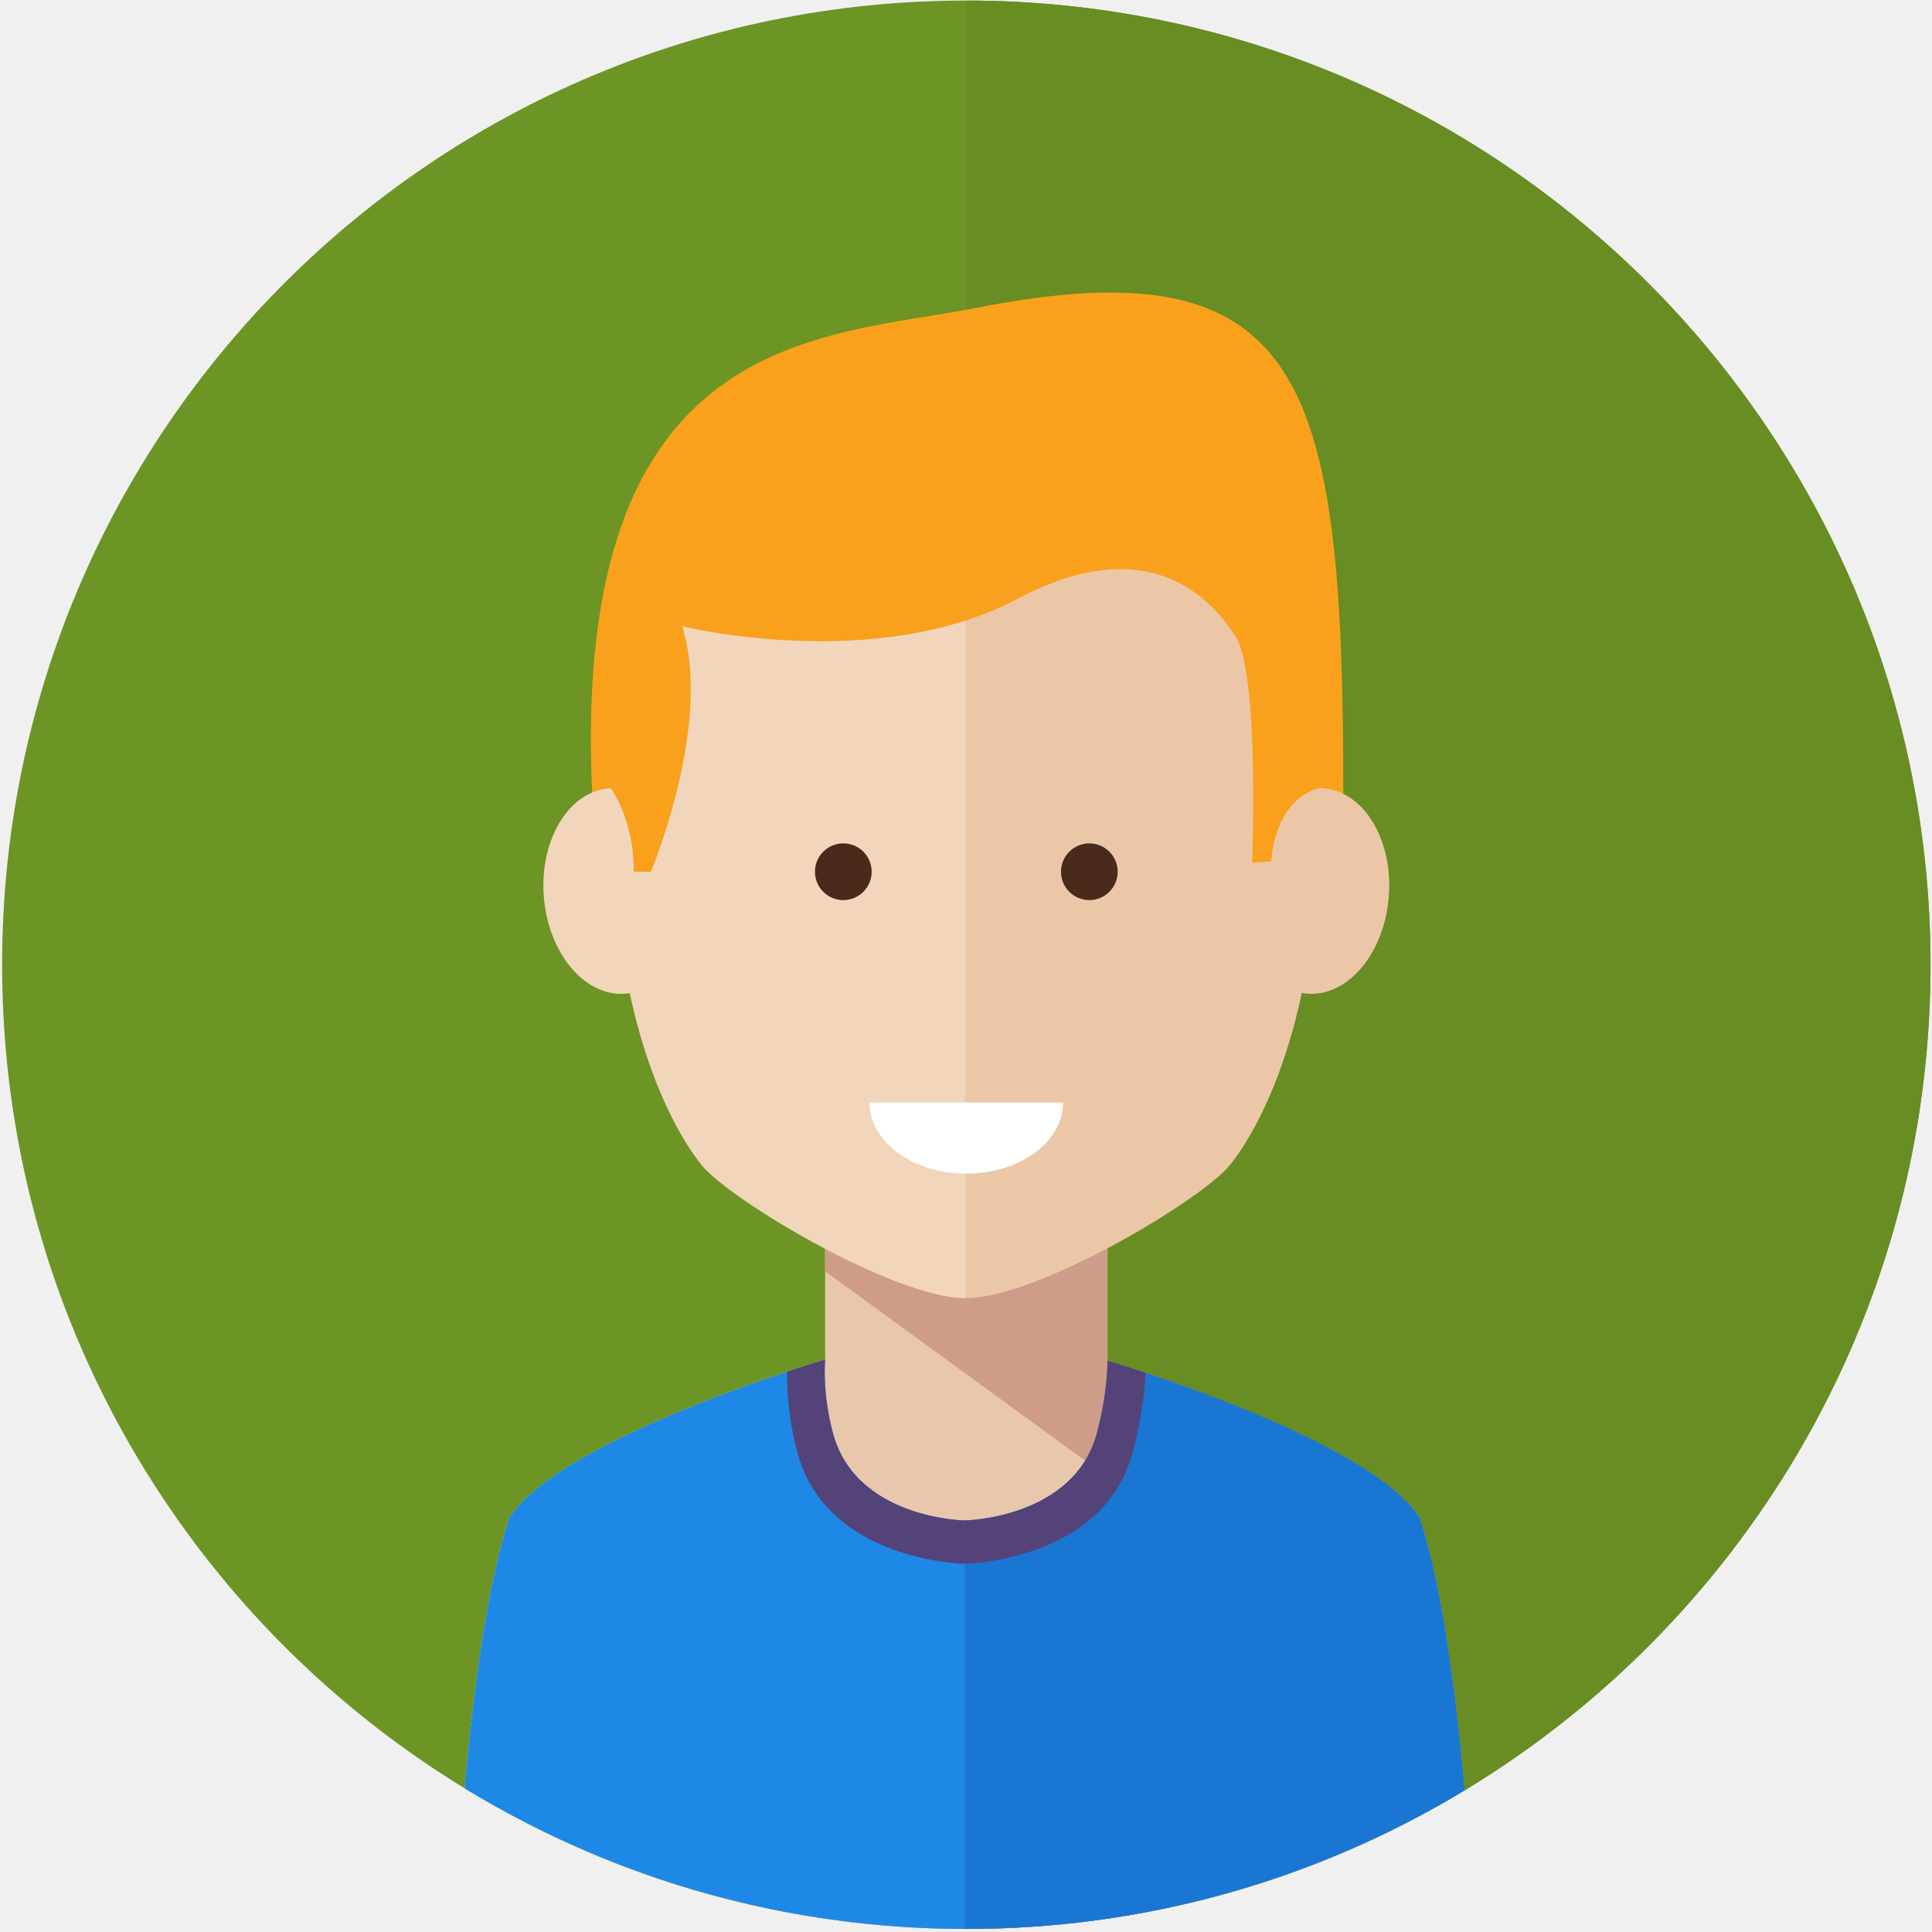
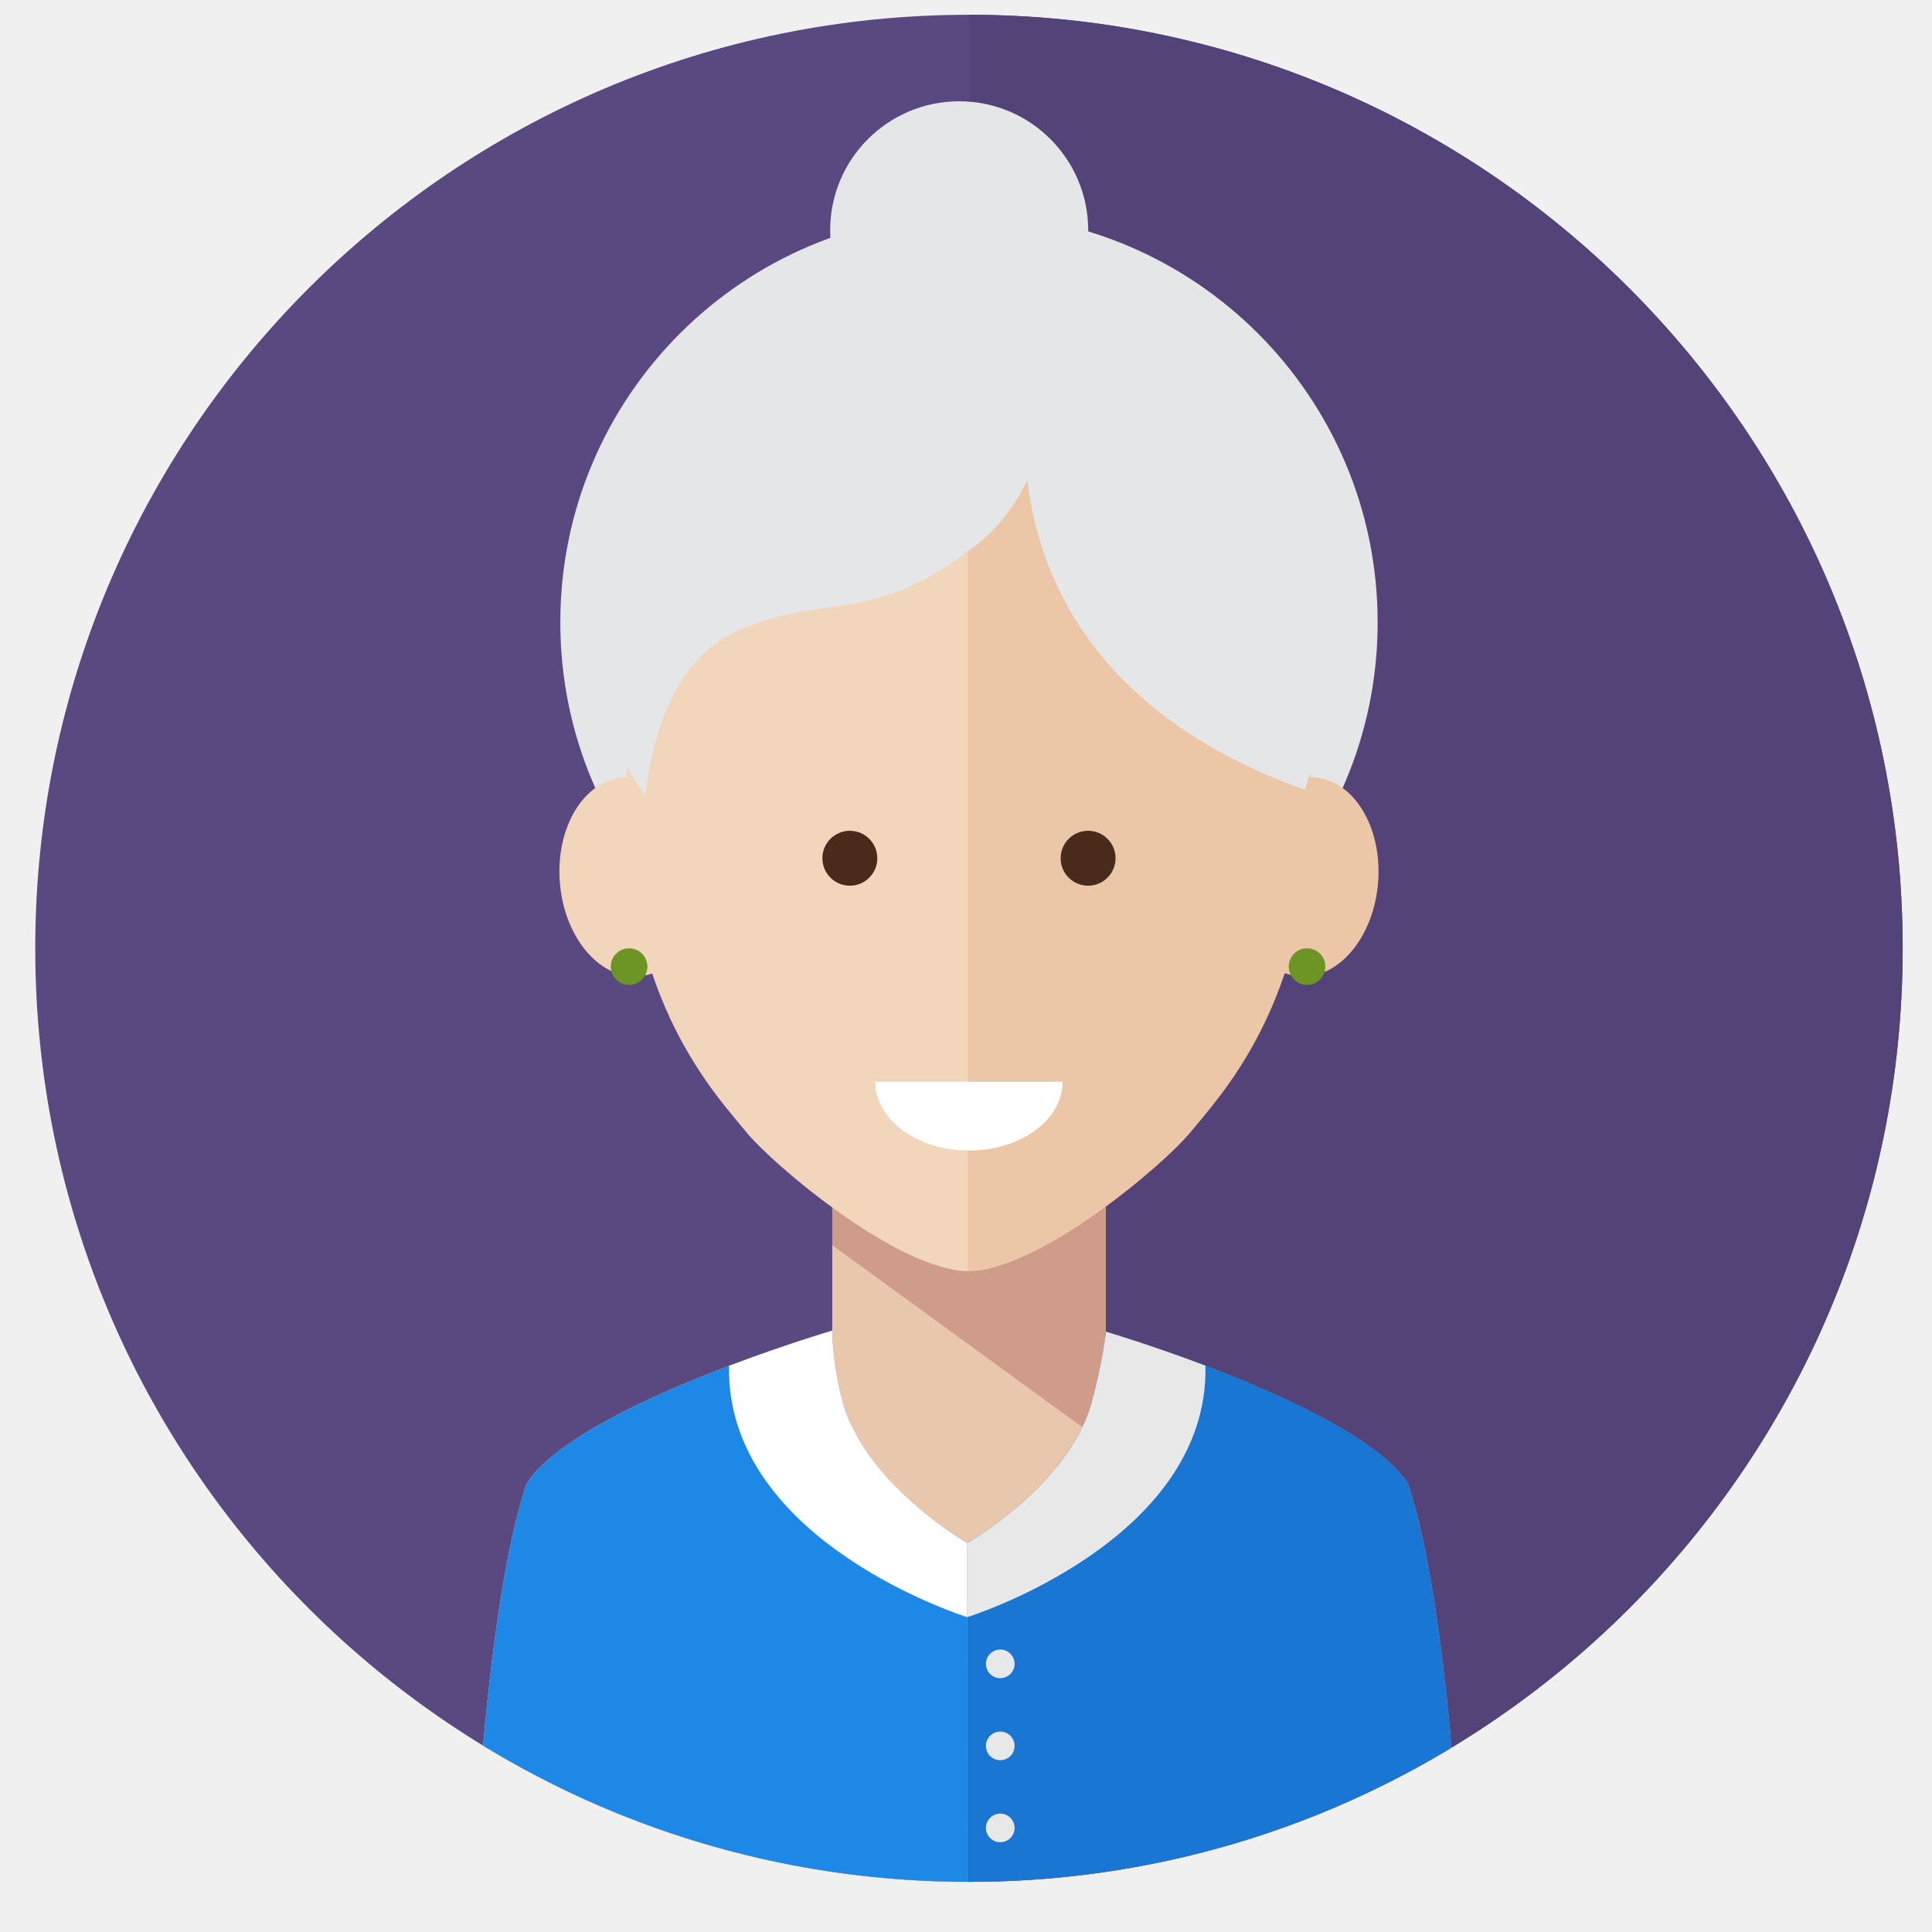
- <svg xmlns="http://www.w3.org/2000/svg" xmlns:xlink="http://www.w3.org/1999/xlink" width="249px" height="249px" viewBox="0 0 249 249" version="1.1">
+ <svg xmlns="http://www.w3.org/2000/svg" xmlns:xlink="http://www.w3.org/1999/xlink" width="255px" height="255px" viewBox="0 0 255 255" version="1.1">
  <defs>
-     <path id="path-1" d="M249.808,124.338 C249.808,55.706 194.173,0.07 125.539,0.07 C56.911,0.07 1.275,55.706 1.275,124.338 C1.275,192.969 56.911,248.607 125.539,248.607 C194.173,248.607 249.808,192.969 249.808,124.338" />
+     <path id="path-1" d="M246.956,123.281 C246.956,55.231 191.782,0.067 123.717,0.067 C55.657,0.067 0.481,55.231 0.481,123.281 C0.481,191.333 55.657,246.496 123.717,246.496 C191.782,246.496 246.956,191.333 246.956,123.281" />
  </defs>
-   <g id="GdS-md" stroke="none" stroke-width="1" fill="none" fill-rule="evenodd">
-     <g id="zzz---Assets" transform="translate(-547, -259)">
-       <g id="Imported-Layers" transform="translate(546, 259)">
-         <path d="M249.808,124.339 C249.808,55.706 194.173,0.072 125.541,0.072 C56.911,0.072 1.273,55.706 1.273,124.339 C1.273,192.969 56.911,248.607 125.541,248.607 C194.173,248.607 249.808,192.969 249.808,124.339" id="Fill-1" fill="#6C9525" />
-         <path d="M249.808,124.339 C249.808,55.706 194.173,0.072 125.541,0.072 L125.541,248.607 C194.173,248.607 249.808,192.969 249.808,124.339" id="Fill-2" fill="#678D23" />
-         <g id="Group-20">
+   <g id="Smartphone" stroke="none" stroke-width="1" fill="none" fill-rule="evenodd">
+     <g id="avatars_profile" transform="translate(-2493, 0)">
+       <g id="img_profile_avatar_09" transform="translate(2496, 1.881356)">
+         <path d="M248.131,123.283 C248.131,55.234 192.955,0.068 124.892,0.068 C56.83,0.068 1.653,55.234 1.653,123.283 C1.653,191.333 56.83,246.496 124.892,246.496 C192.955,246.496 248.131,191.333 248.131,123.283" id="Fill-176" fill="#5A4980" />
+         <path d="M248.131,123.283 C248.131,55.234 192.955,0.068 124.892,0.068 L124.892,246.496 C192.955,246.496 248.131,191.333 248.131,123.283" id="Fill-177" fill="#534378" />
+         <g id="Group-203" transform="translate(1.173066, 0)">
          <mask id="mask-2" fill="white">
            <use xlink:href="#path-1" />
          </mask>
-           <g id="Clip-4" />
-           <path d="M143.738,197.139 L125.311,248.826 L107.345,197.139 L107.345,157.234 L143.738,157.234 L143.738,197.139" id="Fill-3" fill="#E9C7AC" mask="url(#mask-2)" />
-           <path d="M143.738,190.348 L107.345,163.849 L107.345,157.234 L143.738,157.234 L143.738,190.348" id="Fill-5" fill="#CE9C88" mask="url(#mask-2)" />
-           <path d="M125.311,248.826 L125.311,199.12 C125.311,199.12 111.734,195.753 108.743,184.757 C107.304,179.472 107.345,175.231 107.345,175.231 C107.345,175.231 73.273,185.257 66.646,195.614 C61.133,212.029 59.618,248.826 59.618,248.826 L125.311,248.826" id="Fill-6" fill="#E9C7AC" mask="url(#mask-2)" />
-           <path d="M125.311,248.826 L125.311,199.12 C125.311,199.12 139.667,195.993 142.661,184.996 C144.098,179.711 143.278,175.231 143.278,175.231 C143.278,175.231 177.349,185.257 183.977,195.614 C189.49,212.029 191.004,248.826 191.004,248.826 L125.311,248.826" id="Fill-7" fill="#CE9C88" mask="url(#mask-2)" />
-           <path d="M125.311,248.826 L125.311,195.961 C125.311,195.961 111.357,195.753 108.365,184.757 C106.927,179.472 107.345,175.231 107.345,175.231 C107.345,175.231 73.273,185.257 66.646,195.614 C61.133,212.029 59.618,248.826 59.618,248.826 L125.311,248.826" id="Fill-8" fill="#1E88E6" mask="url(#mask-2)" />
-           <path d="M125.311,248.826 L125.311,195.961 C125.311,195.961 139.363,195.753 142.357,184.757 C143.794,179.472 143.738,175.368 143.738,175.368 C143.738,175.368 177.349,185.257 183.977,195.614 C189.49,212.029 191.004,248.826 191.004,248.826 L125.311,248.826" id="Fill-9" fill="#1976D3" mask="url(#mask-2)" />
-           <path d="M102.444,176.785 C102.415,178.852 102.57,182.779 103.807,187.322 C107.604,201.276 125.311,201.538 125.311,201.538 C125.311,201.538 143.14,201.276 146.943,187.322 C148.174,182.787 148.539,178.946 148.648,176.927 C145.655,175.934 143.738,175.368 143.738,175.368 C143.738,175.368 143.794,179.472 142.357,184.757 C139.363,195.753 125.311,195.961 125.311,195.961 C125.311,195.961 111.357,195.753 108.365,184.757 C106.927,179.472 107.345,175.231 107.345,175.231 C107.345,175.231 105.433,175.795 102.444,176.785" id="Fill-10" fill="#534378" mask="url(#mask-2)" />
-           <path d="M174.13,102.323 C174.13,48.725 169.221,31.304 126.64,39.711 C106.996,43.589 74.557,42.39 77.319,102.142 C78.618,130.247 96.507,133.785 125.541,133.785 C154.576,133.785 174.13,130.458 174.13,102.323" id="Fill-11" fill="#F9A11C" mask="url(#mask-2)" />
-           <path d="M125.541,49.867 C107.873,49.867 79.928,59.599 79.928,105.212 C79.928,131.545 87.596,145.427 91.458,150.197 C95.013,154.589 116.171,167.32 125.541,167.32 L125.541,49.867" id="Fill-12" fill="#F1D6BB" mask="url(#mask-2)" />
-           <path d="M71.137,116.088 C70.358,108.8 73.943,102.333 79.14,101.64 C84.342,100.952 89.187,106.298 89.966,113.586 C90.746,120.871 87.161,127.338 81.963,128.029 C76.763,128.721 71.918,123.373 71.137,116.088" id="Fill-13" fill="#F1D6BB" mask="url(#mask-2)" />
-           <path d="M125.398,49.867 C143.067,49.867 171.01,59.599 171.01,105.212 C171.01,131.545 163.342,145.427 159.48,150.197 C155.927,154.589 134.768,167.32 125.398,167.32 L125.398,49.867" id="Fill-14" fill="#EBC7A7" mask="url(#mask-2)" />
-           <path d="M179.944,116.088 C180.725,108.8 177.139,102.333 171.943,101.64 C166.741,100.952 161.896,106.298 161.115,113.586 C160.336,120.871 163.921,127.338 169.12,128.029 C174.32,128.721 179.165,123.373 179.944,116.088" id="Fill-15" fill="#EBC7A7" mask="url(#mask-2)" />
-           <path d="M125.541,151.257 C132.43,151.257 138.013,147.159 138.013,142.102 L113.07,142.102 C113.07,147.159 118.652,151.257 125.541,151.257" id="Fill-16" fill="#FFFFFF" mask="url(#mask-2)" />
-           <path d="M145.05,112.351 C145.05,114.368 143.414,116.006 141.395,116.006 C139.376,116.006 137.74,114.368 137.74,112.351 C137.74,110.332 139.376,108.696 141.395,108.696 C143.414,108.696 145.05,110.332 145.05,112.351" id="Fill-17" fill="#482B1B" mask="url(#mask-2)" />
-           <path d="M113.342,112.351 C113.342,114.368 111.706,116.006 109.687,116.006 C107.668,116.006 106.032,114.368 106.032,112.351 C106.032,110.332 107.668,108.696 109.687,108.696 C111.706,108.696 113.342,110.332 113.342,112.351" id="Fill-18" fill="#482B1B" mask="url(#mask-2)" />
-           <path d="M82.687,112.351 L84.887,112.351 C84.887,112.351 92.931,93.234 88.909,80.706 C88.909,80.706 113.81,86.895 132.215,77.148 C150.62,67.405 158.289,79.154 160.171,81.914 C163.364,86.599 162.374,111.174 162.374,111.174 L164.848,111.019 C164.848,111.019 165.07,103.284 170.949,101.582 C170.949,101.582 177.352,44.67 125.398,44.67 C73.443,44.67 79.165,100.811 79.165,100.811 C79.165,100.811 82.687,104.864 82.687,112.351" id="Fill-19" fill="#F9A11C" mask="url(#mask-2)" />
+           <g id="Clip-179" />
+           <path d="M141.766,195.465 L123.491,246.714 L105.674,195.465 L105.674,155.899 L141.766,155.899 L141.766,195.465" id="Fill-178" fill="#E9C7AC" mask="url(#mask-2)" />
+           <path d="M141.766,188.733 L105.674,162.459 L105.674,155.899 L141.766,155.899 L141.766,188.733" id="Fill-180" fill="#CE9C88" mask="url(#mask-2)" />
+           <path d="M123.491,246.714 L123.491,197.431 C123.491,197.431 110.026,194.093 107.06,183.189 C105.633,177.948 105.674,173.745 105.674,173.745 C105.674,173.745 71.884,183.684 65.312,193.953 C59.844,210.231 58.343,246.714 58.343,246.714 L123.491,246.714" id="Fill-181" fill="#E9C7AC" mask="url(#mask-2)" />
+           <path d="M123.491,246.714 L123.491,201.78 C123.491,201.78 136.953,194.093 139.924,183.189 C141.349,177.948 141.309,173.745 141.309,173.745 C141.309,173.745 175.099,183.684 181.671,193.953 C187.14,210.231 188.64,246.714 188.64,246.714 L123.491,246.714" id="Fill-182" fill="#CE9C88" mask="url(#mask-2)" />
+           <path d="M123.491,246.714 L123.491,201.78 C123.491,201.78 110.026,194.093 107.06,183.189 C105.633,177.948 105.674,173.745 105.674,173.745 C105.674,173.745 71.884,183.684 65.312,193.953 C59.844,210.231 58.343,246.714 58.343,246.714 L123.491,246.714" id="Fill-183" fill="#1E88E6" mask="url(#mask-2)" />
+           <path d="M123.491,246.714 L123.491,201.78 C123.491,201.78 136.953,194.093 139.924,183.189 C141.349,177.948 141.803,173.891 141.803,173.891 C141.803,173.891 175.099,183.684 181.671,193.953 C187.14,210.231 188.64,246.714 188.64,246.714 L123.491,246.714" id="Fill-184" fill="#1976D3" mask="url(#mask-2)" />
+           <path d="M139.456,28.512 C139.456,19.11 131.832,11.488 122.428,11.488 C113.023,11.488 105.4,19.11 105.4,28.512 C105.4,37.916 113.023,45.536 122.428,45.536 C131.832,45.536 139.456,37.916 139.456,28.512" id="Fill-185" fill="#E5E6E7" mask="url(#mask-2)" />
+           <path d="M177.659,80.258 C177.659,50.475 153.508,26.331 123.719,26.331 C93.929,26.331 69.78,50.475 69.78,80.258 C69.78,110.042 93.929,134.186 123.719,134.186 C153.508,134.186 177.659,110.042 177.659,80.258" id="Fill-186" fill="#E5E6E7" mask="url(#mask-2)" />
+           <path d="M123.719,49.441 C106.196,49.441 78.484,59.093 78.484,104.317 C78.484,130.429 90.438,142.742 94.267,147.473 C97.793,151.828 114.427,165.901 123.719,165.901 L123.719,49.441" id="Fill-187" fill="#F1D6BB" mask="url(#mask-2)" />
+           <path d="M69.766,115.101 C68.993,107.875 72.548,101.463 77.702,100.778 C82.861,100.092 87.666,105.395 88.439,112.621 C89.213,119.846 85.656,126.256 80.502,126.941 C75.345,127.627 70.54,122.326 69.766,115.101" id="Fill-188" fill="#F1D6BB" mask="url(#mask-2)" />
+           <path d="M123.577,49.441 C141.1,49.441 168.812,59.093 168.812,104.317 C168.812,130.429 156.857,142.742 153.027,147.473 C149.505,151.828 132.869,165.901 123.577,165.901 L123.577,49.441" id="Fill-189" fill="#EBC7A7" mask="url(#mask-2)" />
+           <path d="M177.672,115.101 C178.446,107.875 174.89,101.463 169.737,100.778 C164.578,100.092 159.773,105.395 158.999,112.621 C158.226,119.846 161.781,126.256 166.937,126.941 C172.094,127.627 176.899,122.326 177.672,115.101" id="Fill-190" fill="#EBC7A7" mask="url(#mask-2)" />
+           <path d="M123.719,149.973 C130.551,149.973 136.088,145.911 136.088,140.897 L111.351,140.897 C111.351,145.911 116.887,149.973 123.719,149.973" id="Fill-191" fill="#FFFFFF" mask="url(#mask-2)" />
+           <path d="M132.149,45.922 C132.149,45.922 121.48,85.715 168.061,102.376 C179.222,65.949 158.832,42.189 132.149,45.922" id="Fill-192" fill="#E5E6E7" mask="url(#mask-2)" />
+           <path d="M143.066,111.396 C143.066,113.396 141.444,115.02 139.441,115.02 C137.439,115.02 135.817,113.396 135.817,111.396 C135.817,109.395 137.439,107.772 139.441,107.772 C141.444,107.772 143.066,109.395 143.066,111.396" id="Fill-193" fill="#482B1B" mask="url(#mask-2)" />
+           <path d="M111.621,111.396 C111.621,113.396 109.999,115.02 107.996,115.02 C105.994,115.02 104.372,113.396 104.372,111.396 C104.372,109.395 105.994,107.772 107.996,107.772 C109.999,107.772 111.621,109.395 111.621,111.396" id="Fill-194" fill="#482B1B" mask="url(#mask-2)" />
+           <path d="M123.124,35.214 C122.285,35.106 121.408,35.032 120.467,35.024 C120.467,35.024 90.867,37.24 82.632,75.782 C78.677,78.747 71.429,90.277 80.983,103.123 C82.3,92.252 86.284,84.378 93.174,81.38 C105.4,76.063 110.434,81.004 124.602,70.134 C132.876,63.785 135.85,51.022 134.02,43.887 C130.729,35.024 122.328,35.356 123.124,35.214" id="Fill-195" fill="#E5E6E7" mask="url(#mask-2)" />
+           <path d="M170.758,125.699 C170.758,127.034 169.676,128.116 168.341,128.116 C167.005,128.116 165.924,127.034 165.924,125.699 C165.924,124.364 167.005,123.283 168.341,123.283 C169.676,123.283 170.758,124.364 170.758,125.699" id="Fill-196" fill="#6C9525" mask="url(#mask-2)" />
+           <path d="M81.275,125.699 C81.275,127.034 80.193,128.116 78.858,128.116 C77.523,128.116 76.441,127.034 76.441,125.699 C76.441,124.364 77.523,123.283 78.858,123.283 C80.193,123.283 81.275,124.364 81.275,125.699" id="Fill-197" fill="#6C9525" mask="url(#mask-2)" />
+           <path d="M129.739,217.727 C129.739,218.771 128.892,219.617 127.848,219.617 C126.804,219.617 125.957,218.771 125.957,217.727 C125.957,216.685 126.804,215.838 127.848,215.838 C128.892,215.838 129.739,216.685 129.739,217.727" id="Fill-198" fill="#E8E8E8" mask="url(#mask-2)" />
+           <path d="M129.739,228.554 C129.739,229.598 128.892,230.444 127.848,230.444 C126.804,230.444 125.957,229.598 125.957,228.554 C125.957,227.512 126.804,226.665 127.848,226.665 C128.892,226.665 129.739,227.512 129.739,228.554" id="Fill-199" fill="#E8E8E8" mask="url(#mask-2)" />
+           <path d="M129.739,239.381 C129.739,240.425 128.892,241.271 127.848,241.271 C126.804,241.271 125.957,240.425 125.957,239.381 C125.957,238.337 126.804,237.491 127.848,237.491 C128.892,237.491 129.739,238.337 129.739,239.381" id="Fill-200" fill="#E8E8E8" mask="url(#mask-2)" />
+           <path d="M141.803,173.891 C141.803,173.891 141.349,177.948 139.924,183.189 C136.953,194.093 123.491,201.78 123.491,201.78 L123.491,211.562 C123.491,211.562 155.408,201.63 154.935,178.37 C147.656,175.616 141.803,173.891 141.803,173.891" id="Fill-201" fill="#E8E8E8" mask="url(#mask-2)" />
+           <path d="M123.34,201.69 C122.073,200.938 113.222,195.474 108.882,187.578 C108.117,186.184 107.476,184.722 107.058,183.189 C107.048,183.151 107.039,183.113 107.031,183.076 C105.636,177.889 105.674,173.745 105.674,173.745 C105.674,173.745 99.568,175.542 92.049,178.395 C91.598,201.638 123.491,211.562 123.491,211.562 L123.491,201.78 C123.491,201.78 123.439,201.749 123.34,201.69" id="Fill-202" fill="#FFFFFF" mask="url(#mask-2)" />
        </g>
      </g>
    </g>
  </g>
</svg>
